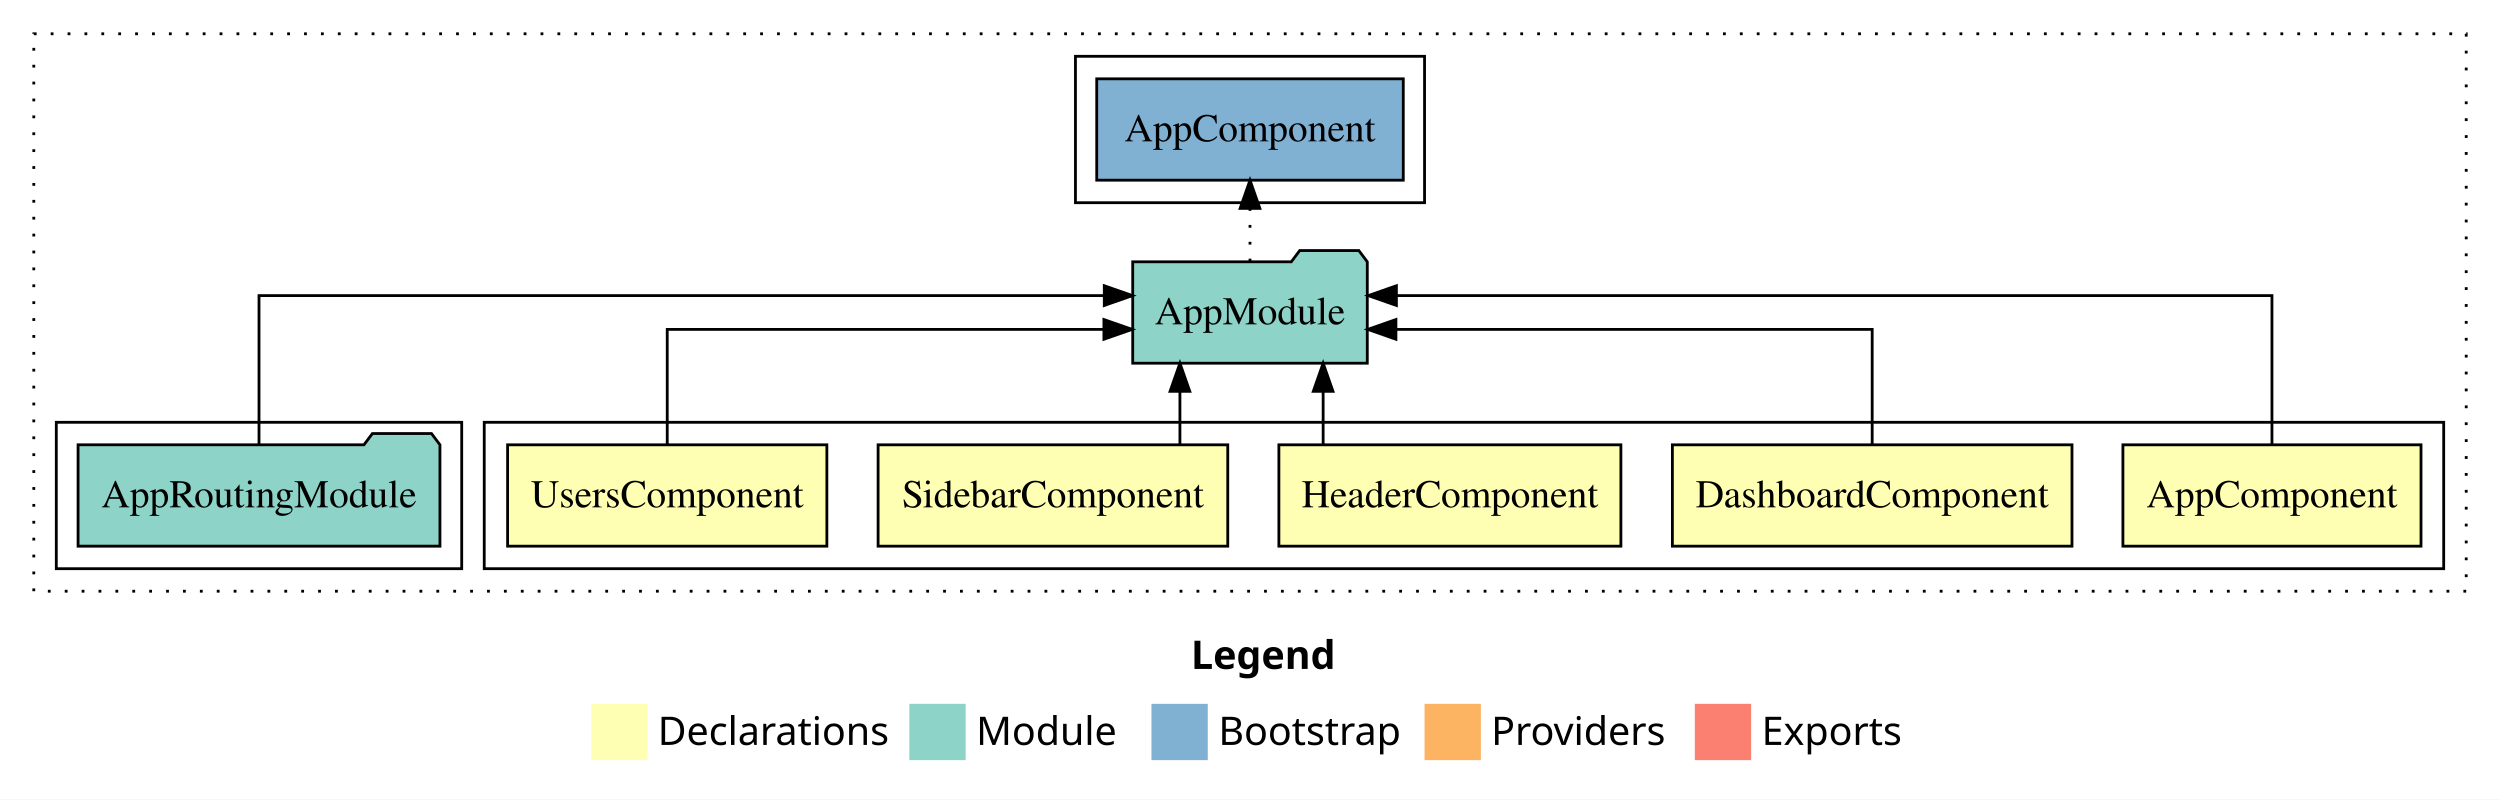
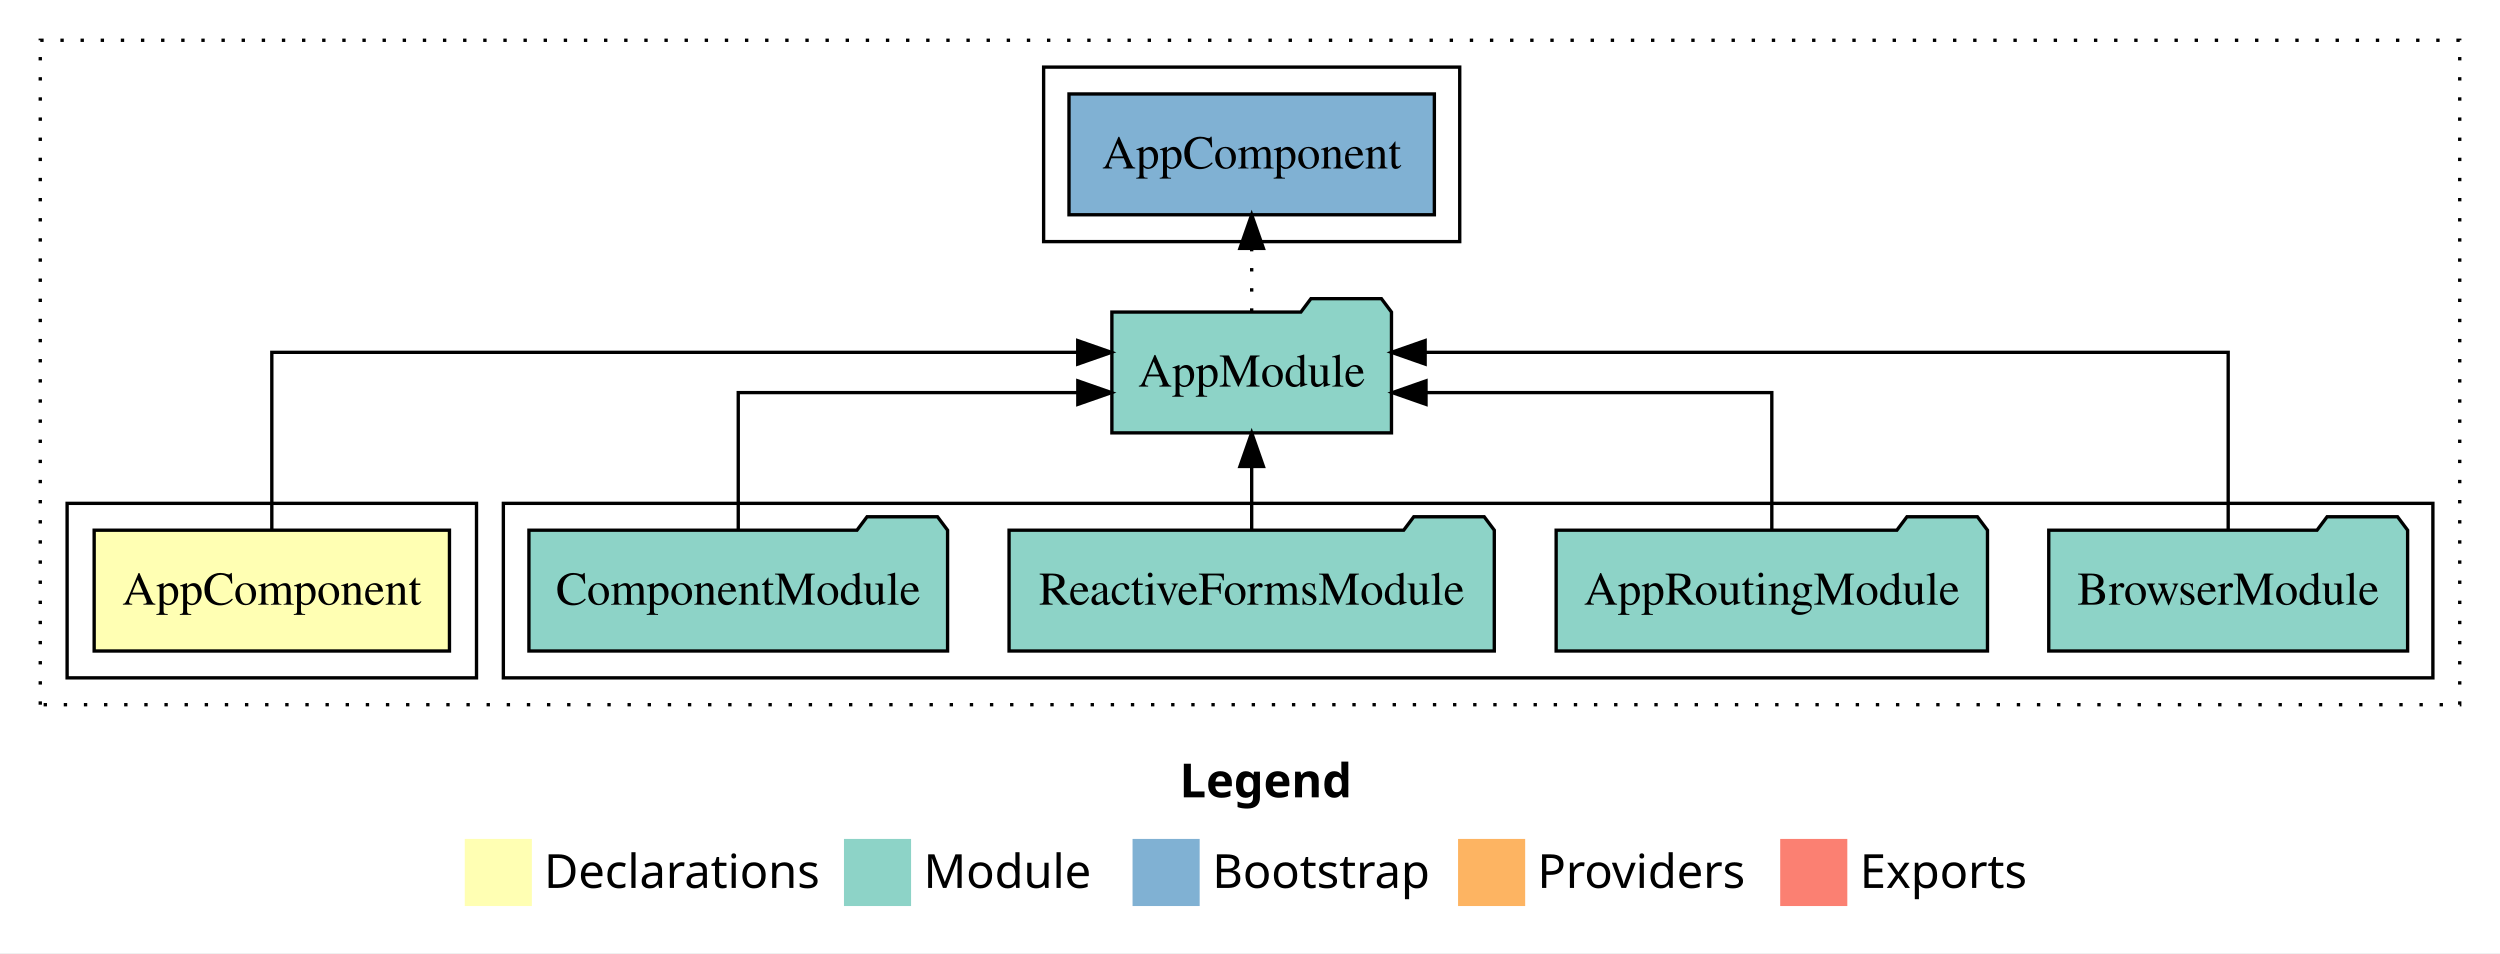
- <svg xmlns="http://www.w3.org/2000/svg" width="888pt" height="284pt" viewBox="0.00 0.00 888.00 284.00">
+ <svg xmlns="http://www.w3.org/2000/svg" width="745pt" height="284pt" viewBox="0.00 0.00 745.00 284.00">
  <g id="graph0" class="graph" transform="scale(1 1) rotate(0) translate(4 280)">
-     <polygon fill="white" stroke="transparent" points="-4,4 -4,-280 884,-280 884,4 -4,4" />
-     <text text-anchor="start" x="419.01" y="-42.4" font-family="sans-serif" font-weight="bold" font-size="14.00">Legend</text>
-     <polygon fill="#ffffb3" stroke="transparent" points="206,-10 206,-30 226,-30 226,-10 206,-10" />
-     <text text-anchor="start" x="229.63" y="-15.4" font-family="sans-serif" font-size="14.00">  Declarations</text>
-     <polygon fill="#8dd3c7" stroke="transparent" points="319,-10 319,-30 339,-30 339,-10 319,-10" />
-     <text text-anchor="start" x="342.73" y="-15.4" font-family="sans-serif" font-size="14.00">  Module</text>
-     <polygon fill="#80b1d3" stroke="transparent" points="405,-10 405,-30 425,-30 425,-10 405,-10" />
-     <text text-anchor="start" x="428.78" y="-15.4" font-family="sans-serif" font-size="14.00">  Bootstrap</text>
-     <polygon fill="#fdb462" stroke="transparent" points="502,-10 502,-30 522,-30 522,-10 502,-10" />
-     <text text-anchor="start" x="525.67" y="-15.4" font-family="sans-serif" font-size="14.00">  Providers</text>
-     <polygon fill="#fb8072" stroke="transparent" points="598,-10 598,-30 618,-30 618,-10 598,-10" />
-     <text text-anchor="start" x="621.73" y="-15.4" font-family="sans-serif" font-size="14.00">  Exports</text>
+     <polygon fill="white" stroke="transparent" points="-4,4 -4,-280 741,-280 741,4 -4,4" />
+     <text text-anchor="start" x="347.51" y="-42.4" font-family="sans-serif" font-weight="bold" font-size="14.00">Legend</text>
+     <polygon fill="#ffffb3" stroke="transparent" points="134.5,-10 134.5,-30 154.5,-30 154.5,-10 134.5,-10" />
+     <text text-anchor="start" x="158.13" y="-15.4" font-family="sans-serif" font-size="14.00">  Declarations</text>
+     <polygon fill="#8dd3c7" stroke="transparent" points="247.5,-10 247.5,-30 267.5,-30 267.5,-10 247.5,-10" />
+     <text text-anchor="start" x="271.23" y="-15.4" font-family="sans-serif" font-size="14.00">  Module</text>
+     <polygon fill="#80b1d3" stroke="transparent" points="333.5,-10 333.5,-30 353.5,-30 353.5,-10 333.5,-10" />
+     <text text-anchor="start" x="357.28" y="-15.4" font-family="sans-serif" font-size="14.00">  Bootstrap</text>
+     <polygon fill="#fdb462" stroke="transparent" points="430.5,-10 430.5,-30 450.5,-30 450.5,-10 430.5,-10" />
+     <text text-anchor="start" x="454.17" y="-15.4" font-family="sans-serif" font-size="14.00">  Providers</text>
+     <polygon fill="#fb8072" stroke="transparent" points="526.5,-10 526.5,-30 546.5,-30 546.5,-10 526.5,-10" />
+     <text text-anchor="start" x="550.23" y="-15.4" font-family="sans-serif" font-size="14.00">  Exports</text>
    <g id="clust1" class="cluster">
-       <polygon fill="none" stroke="black" stroke-dasharray="1,5" points="8,-70 8,-268 872,-268 872,-70 8,-70" />
+       <polygon fill="none" stroke="black" stroke-dasharray="1,5" points="8,-70 8,-268 729,-268 729,-70 8,-70" />
    </g>
-     <g id="clust10" class="cluster">
-       <polygon fill="none" stroke="black" points="378,-208 378,-260 502,-260 502,-208 378,-208" />
+     <g id="clust4" class="cluster">
+       <polygon fill="none" stroke="black" points="146,-78 146,-130 721,-130 721,-78 146,-78" />
    </g>
    <g id="clust2" class="cluster">
-       <polygon fill="none" stroke="black" points="168,-78 168,-130 864,-130 864,-78 168,-78" />
+       <polygon fill="none" stroke="black" points="16,-78 16,-130 138,-130 138,-78 16,-78" />
    </g>
-     <g id="clust8" class="cluster">
-       <polygon fill="none" stroke="black" points="16,-78 16,-130 160,-130 160,-78 16,-78" />
+     <g id="clust6" class="cluster">
+       <polygon fill="none" stroke="black" points="307,-208 307,-260 431,-260 431,-208 307,-208" />
    </g>
    <g id="node1" class="node">
-       <polygon fill="#ffffb3" stroke="black" points="855.94,-122 750.06,-122 750.06,-86 855.94,-86 855.94,-122" />
-       <text text-anchor="middle" x="803" y="-99.8" font-family="Times,serif" font-size="14.00">AppComponent</text>
+       <polygon fill="#ffffb3" stroke="black" points="129.94,-122 24.06,-122 24.06,-86 129.94,-86 129.94,-122" />
+       <text text-anchor="middle" x="77" y="-99.8" font-family="Times,serif" font-size="14.00">AppComponent</text>
+     </g>
+     <g id="node2" class="node">
+       <polygon fill="#8dd3c7" stroke="black" points="410.66,-187 407.66,-191 386.66,-191 383.66,-187 327.34,-187 327.34,-151 410.66,-151 410.66,-187" />
+       <text text-anchor="middle" x="369" y="-164.8" font-family="Times,serif" font-size="14.00">AppModule</text>
+     </g>
+     <g id="edge1" class="edge">
+       <path fill="none" stroke="black" d="M77,-122.28C77,-143.32 77,-175 77,-175 77,-175 317.16,-175 317.16,-175" />
+       <polygon fill="black" stroke="black" points="317.16,-178.5 327.16,-175 317.16,-171.5 317.16,-178.5" />
+     </g>
+     <g id="node7" class="node">
+       <polygon fill="#80b1d3" stroke="black" points="423.44,-252 314.56,-252 314.56,-216 423.44,-216 423.44,-252" />
+       <text text-anchor="middle" x="369" y="-229.8" font-family="Times,serif" font-size="14.00">AppComponent </text>
+     </g>
+     <g id="edge6" class="edge">
+       <path fill="none" stroke="black" stroke-dasharray="1,5" d="M369,-187.11C369,-187.11 369,-205.99 369,-205.99" />
+       <polygon fill="black" stroke="black" points="365.5,-205.99 369,-215.99 372.5,-205.99 365.5,-205.99" />
+     </g>
+     <g id="node3" class="node">
+       <polygon fill="#8dd3c7" stroke="black" points="713.47,-122 710.47,-126 689.47,-126 686.47,-122 606.53,-122 606.53,-86 713.47,-86 713.47,-122" />
+       <text text-anchor="middle" x="660" y="-99.8" font-family="Times,serif" font-size="14.00">BrowserModule</text>
+     </g>
+     <g id="edge2" class="edge">
+       <path fill="none" stroke="black" d="M660,-122.28C660,-143.32 660,-175 660,-175 660,-175 420.69,-175 420.69,-175" />
+       <polygon fill="black" stroke="black" points="420.69,-171.5 410.69,-175 420.69,-178.5 420.69,-171.5" />
+     </g>
+     <g id="node4" class="node">
+       <polygon fill="#8dd3c7" stroke="black" points="588.27,-122 585.27,-126 564.27,-126 561.27,-122 459.73,-122 459.73,-86 588.27,-86 588.27,-122" />
+       <text text-anchor="middle" x="524" y="-99.8" font-family="Times,serif" font-size="14.00">AppRoutingModule</text>
+     </g>
+     <g id="edge3" class="edge">
+       <path fill="none" stroke="black" d="M524,-122.02C524,-139.37 524,-163 524,-163 524,-163 420.95,-163 420.95,-163" />
+       <polygon fill="black" stroke="black" points="420.95,-159.5 410.95,-163 420.95,-166.5 420.95,-159.5" />
+     </g>
+     <g id="node5" class="node">
+       <polygon fill="#8dd3c7" stroke="black" points="441.3,-122 438.3,-126 417.3,-126 414.3,-122 296.7,-122 296.7,-86 441.3,-86 441.3,-122" />
+       <text text-anchor="middle" x="369" y="-99.8" font-family="Times,serif" font-size="14.00">ReactiveFormsModule</text>
+     </g>
+     <g id="edge4" class="edge">
+       <path fill="none" stroke="black" d="M369,-122.11C369,-122.11 369,-140.99 369,-140.99" />
+       <polygon fill="black" stroke="black" points="365.5,-140.99 369,-150.99 372.5,-140.99 365.5,-140.99" />
    </g>
    <g id="node6" class="node">
-       <polygon fill="#8dd3c7" stroke="black" points="481.66,-187 478.66,-191 457.66,-191 454.66,-187 398.34,-187 398.34,-151 481.66,-151 481.66,-187" />
-       <text text-anchor="middle" x="440" y="-164.8" font-family="Times,serif" font-size="14.00">AppModule</text>
-     </g>
-     <g id="edge1" class="edge">
-       <path fill="none" stroke="black" d="M803,-122.28C803,-143.32 803,-175 803,-175 803,-175 492,-175 492,-175" />
-       <polygon fill="black" stroke="black" points="492,-171.5 482,-175 492,-178.5 492,-171.5" />
-     </g>
-     <g id="node2" class="node">
-       <polygon fill="#ffffb3" stroke="black" points="731.97,-122 590.03,-122 590.03,-86 731.97,-86 731.97,-122" />
-       <text text-anchor="middle" x="661" y="-99.8" font-family="Times,serif" font-size="14.00">DashboardComponent</text>
-     </g>
-     <g id="edge2" class="edge">
-       <path fill="none" stroke="black" d="M661,-122.02C661,-139.37 661,-163 661,-163 661,-163 491.83,-163 491.83,-163" />
-       <polygon fill="black" stroke="black" points="491.83,-159.5 481.83,-163 491.83,-166.5 491.83,-159.5" />
-     </g>
-     <g id="node3" class="node">
-       <polygon fill="#ffffb3" stroke="black" points="571.74,-122 450.26,-122 450.26,-86 571.74,-86 571.74,-122" />
-       <text text-anchor="middle" x="511" y="-99.8" font-family="Times,serif" font-size="14.00">HeaderComponent</text>
-     </g>
-     <g id="edge3" class="edge">
-       <path fill="none" stroke="black" d="M465.98,-122.11C465.98,-122.11 465.98,-140.99 465.98,-140.99" />
-       <polygon fill="black" stroke="black" points="462.48,-140.99 465.98,-150.99 469.48,-140.99 462.48,-140.99" />
-     </g>
-     <g id="node4" class="node">
-       <polygon fill="#ffffb3" stroke="black" points="432.1,-122 307.9,-122 307.9,-86 432.1,-86 432.1,-122" />
-       <text text-anchor="middle" x="370" y="-99.8" font-family="Times,serif" font-size="14.00">SidebarComponent</text>
-     </g>
-     <g id="edge4" class="edge">
-       <path fill="none" stroke="black" d="M415.11,-122.11C415.11,-122.11 415.11,-140.99 415.11,-140.99" />
-       <polygon fill="black" stroke="black" points="411.61,-140.99 415.11,-150.99 418.61,-140.99 411.61,-140.99" />
-     </g>
-     <g id="node5" class="node">
-       <polygon fill="#ffffb3" stroke="black" points="289.7,-122 176.3,-122 176.3,-86 289.7,-86 289.7,-122" />
-       <text text-anchor="middle" x="233" y="-99.8" font-family="Times,serif" font-size="14.00">UsersComponent</text>
+       <polygon fill="#8dd3c7" stroke="black" points="278.38,-122 275.38,-126 254.38,-126 251.38,-122 153.62,-122 153.62,-86 278.38,-86 278.38,-122" />
+       <text text-anchor="middle" x="216" y="-99.8" font-family="Times,serif" font-size="14.00">ComponentModule</text>
    </g>
    <g id="edge5" class="edge">
-       <path fill="none" stroke="black" d="M233,-122.02C233,-139.37 233,-163 233,-163 233,-163 388.11,-163 388.11,-163" />
-       <polygon fill="black" stroke="black" points="388.11,-166.5 398.11,-163 388.11,-159.5 388.11,-166.5" />
-     </g>
-     <g id="node8" class="node">
-       <polygon fill="#80b1d3" stroke="black" points="494.44,-252 385.56,-252 385.56,-216 494.44,-216 494.44,-252" />
-       <text text-anchor="middle" x="440" y="-229.8" font-family="Times,serif" font-size="14.00">AppComponent </text>
-     </g>
-     <g id="edge7" class="edge">
-       <path fill="none" stroke="black" stroke-dasharray="1,5" d="M440,-187.11C440,-187.11 440,-205.99 440,-205.99" />
-       <polygon fill="black" stroke="black" points="436.5,-205.99 440,-215.99 443.5,-205.99 436.5,-205.99" />
-     </g>
-     <g id="node7" class="node">
-       <polygon fill="#8dd3c7" stroke="black" points="152.27,-122 149.27,-126 128.27,-126 125.27,-122 23.73,-122 23.73,-86 152.27,-86 152.27,-122" />
-       <text text-anchor="middle" x="88" y="-99.8" font-family="Times,serif" font-size="14.00">AppRoutingModule</text>
-     </g>
-     <g id="edge6" class="edge">
-       <path fill="none" stroke="black" d="M88,-122.28C88,-143.32 88,-175 88,-175 88,-175 388.24,-175 388.24,-175" />
-       <polygon fill="black" stroke="black" points="388.24,-178.5 398.24,-175 388.24,-171.5 388.24,-178.5" />
+       <path fill="none" stroke="black" d="M216,-122.02C216,-139.37 216,-163 216,-163 216,-163 317.19,-163 317.19,-163" />
+       <polygon fill="black" stroke="black" points="317.19,-166.5 327.19,-163 317.19,-159.5 317.19,-166.5" />
    </g>
  </g>
</svg>
